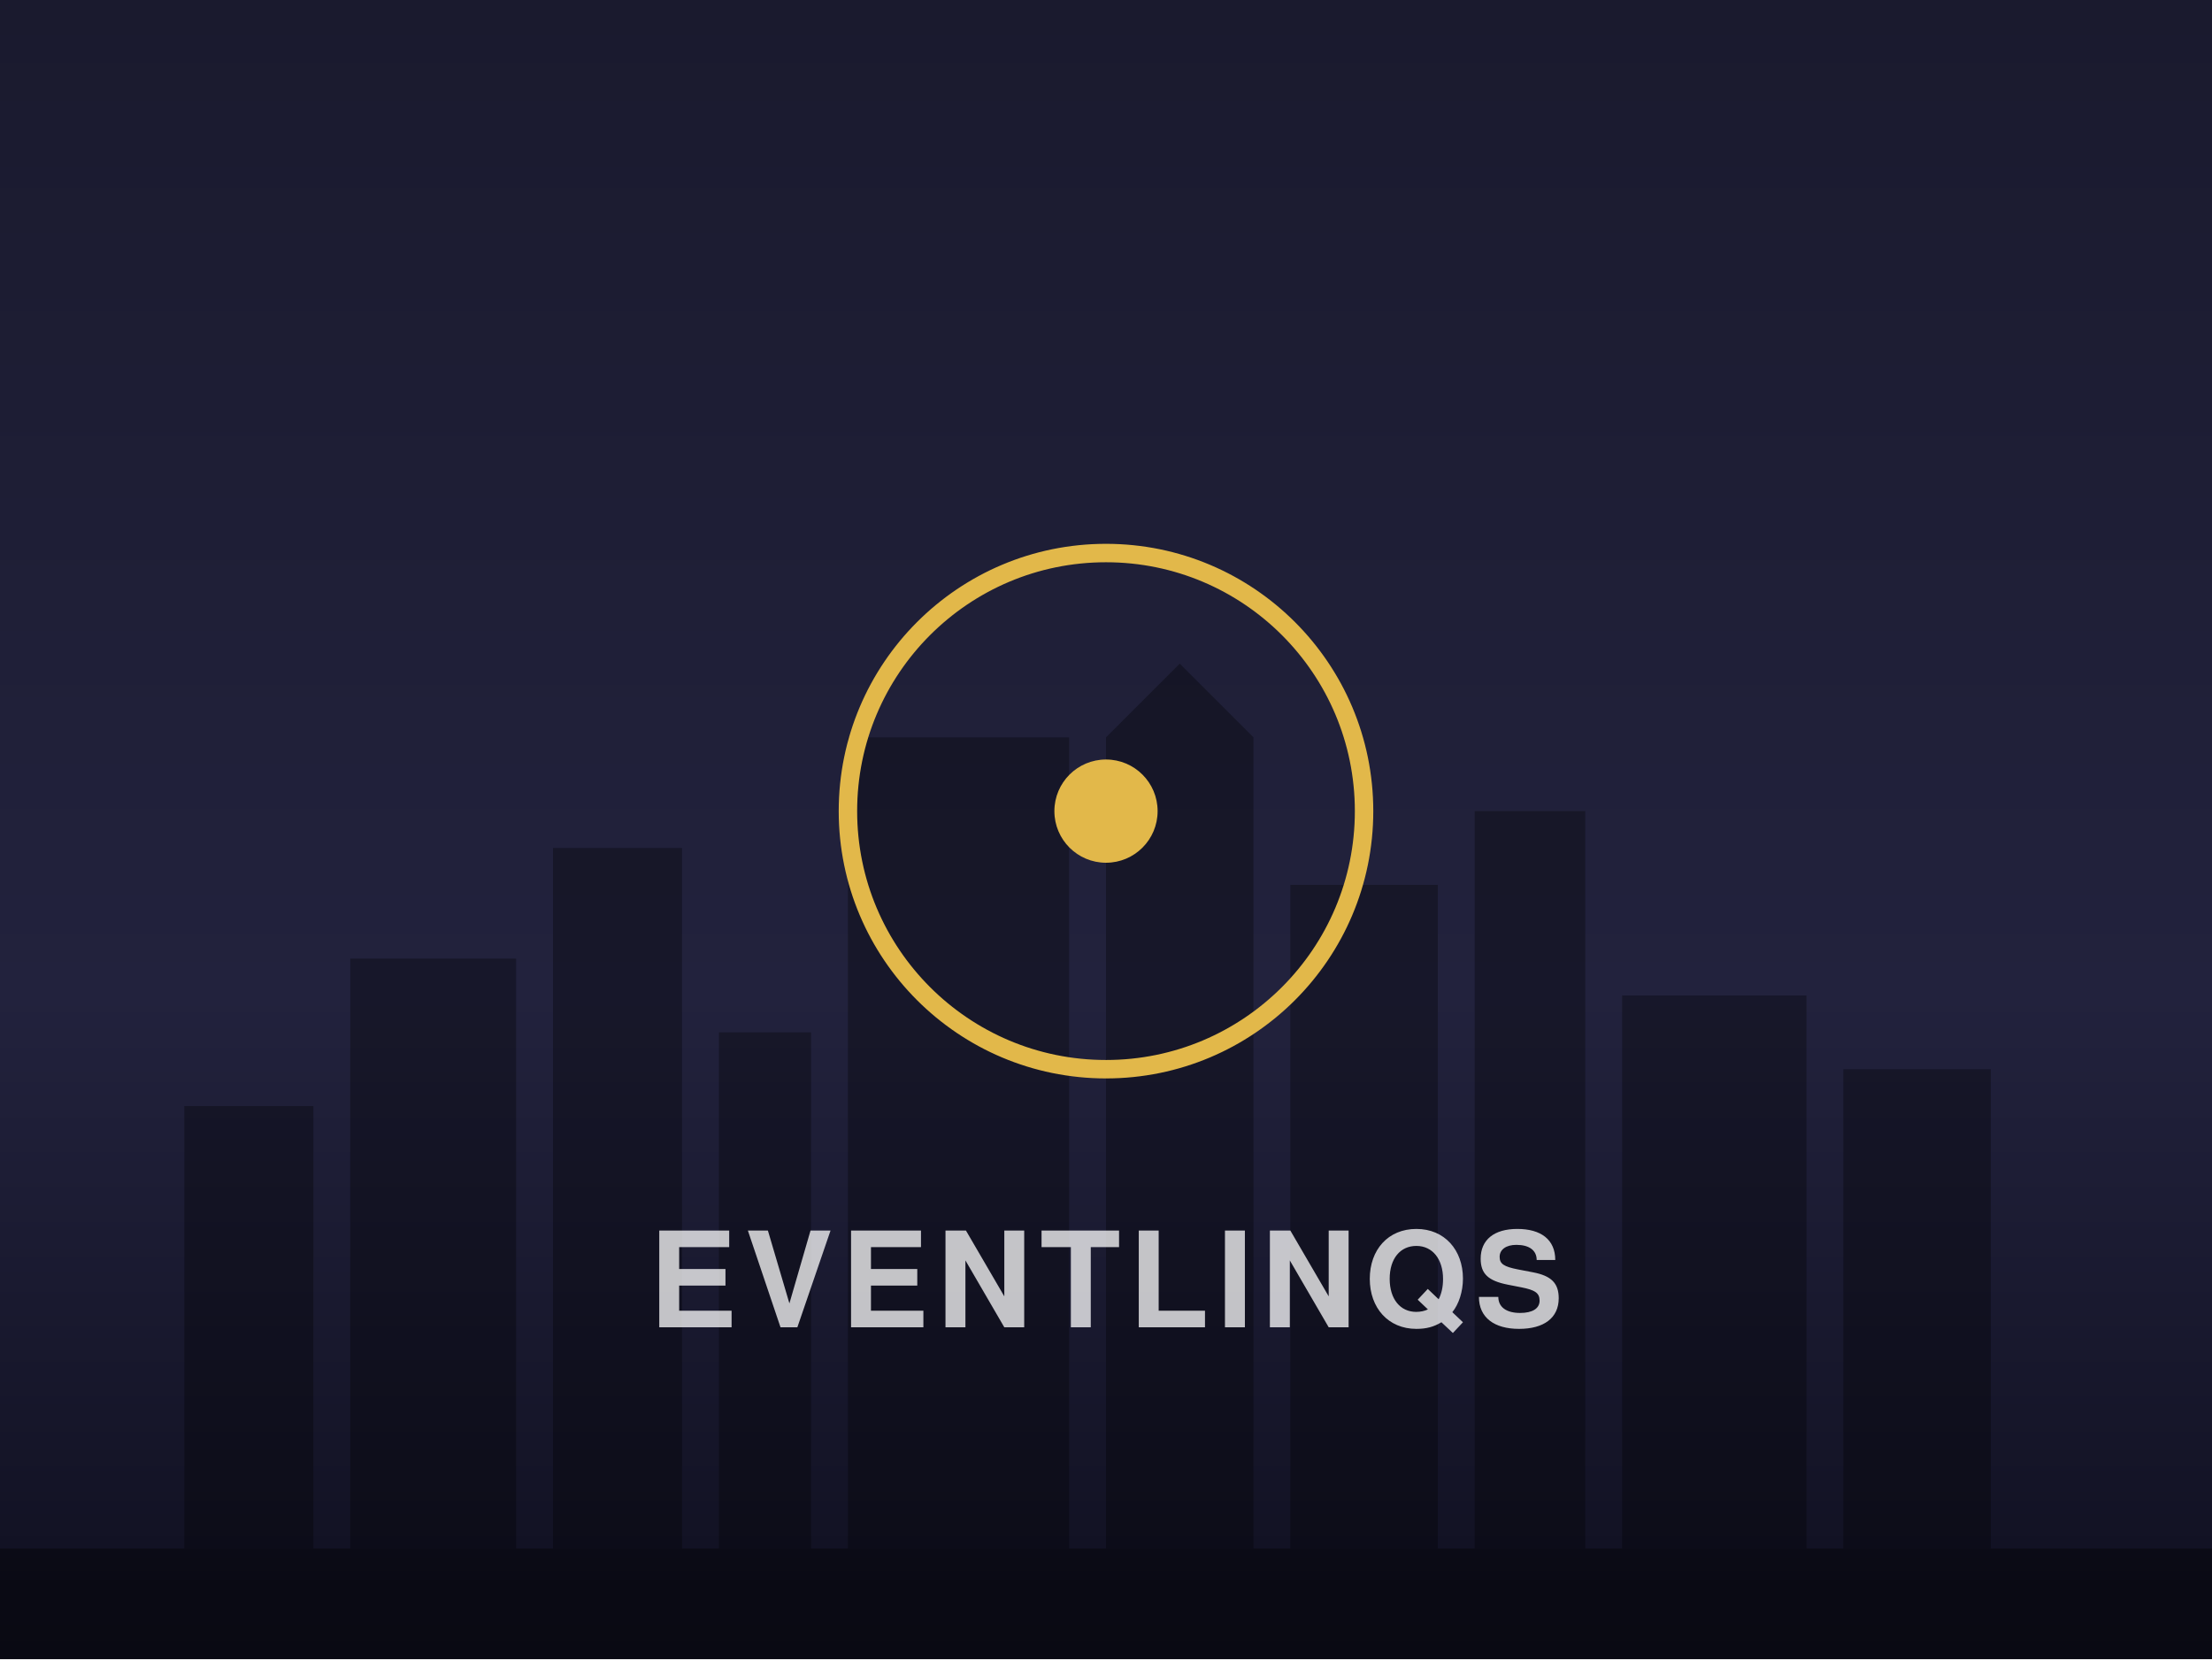
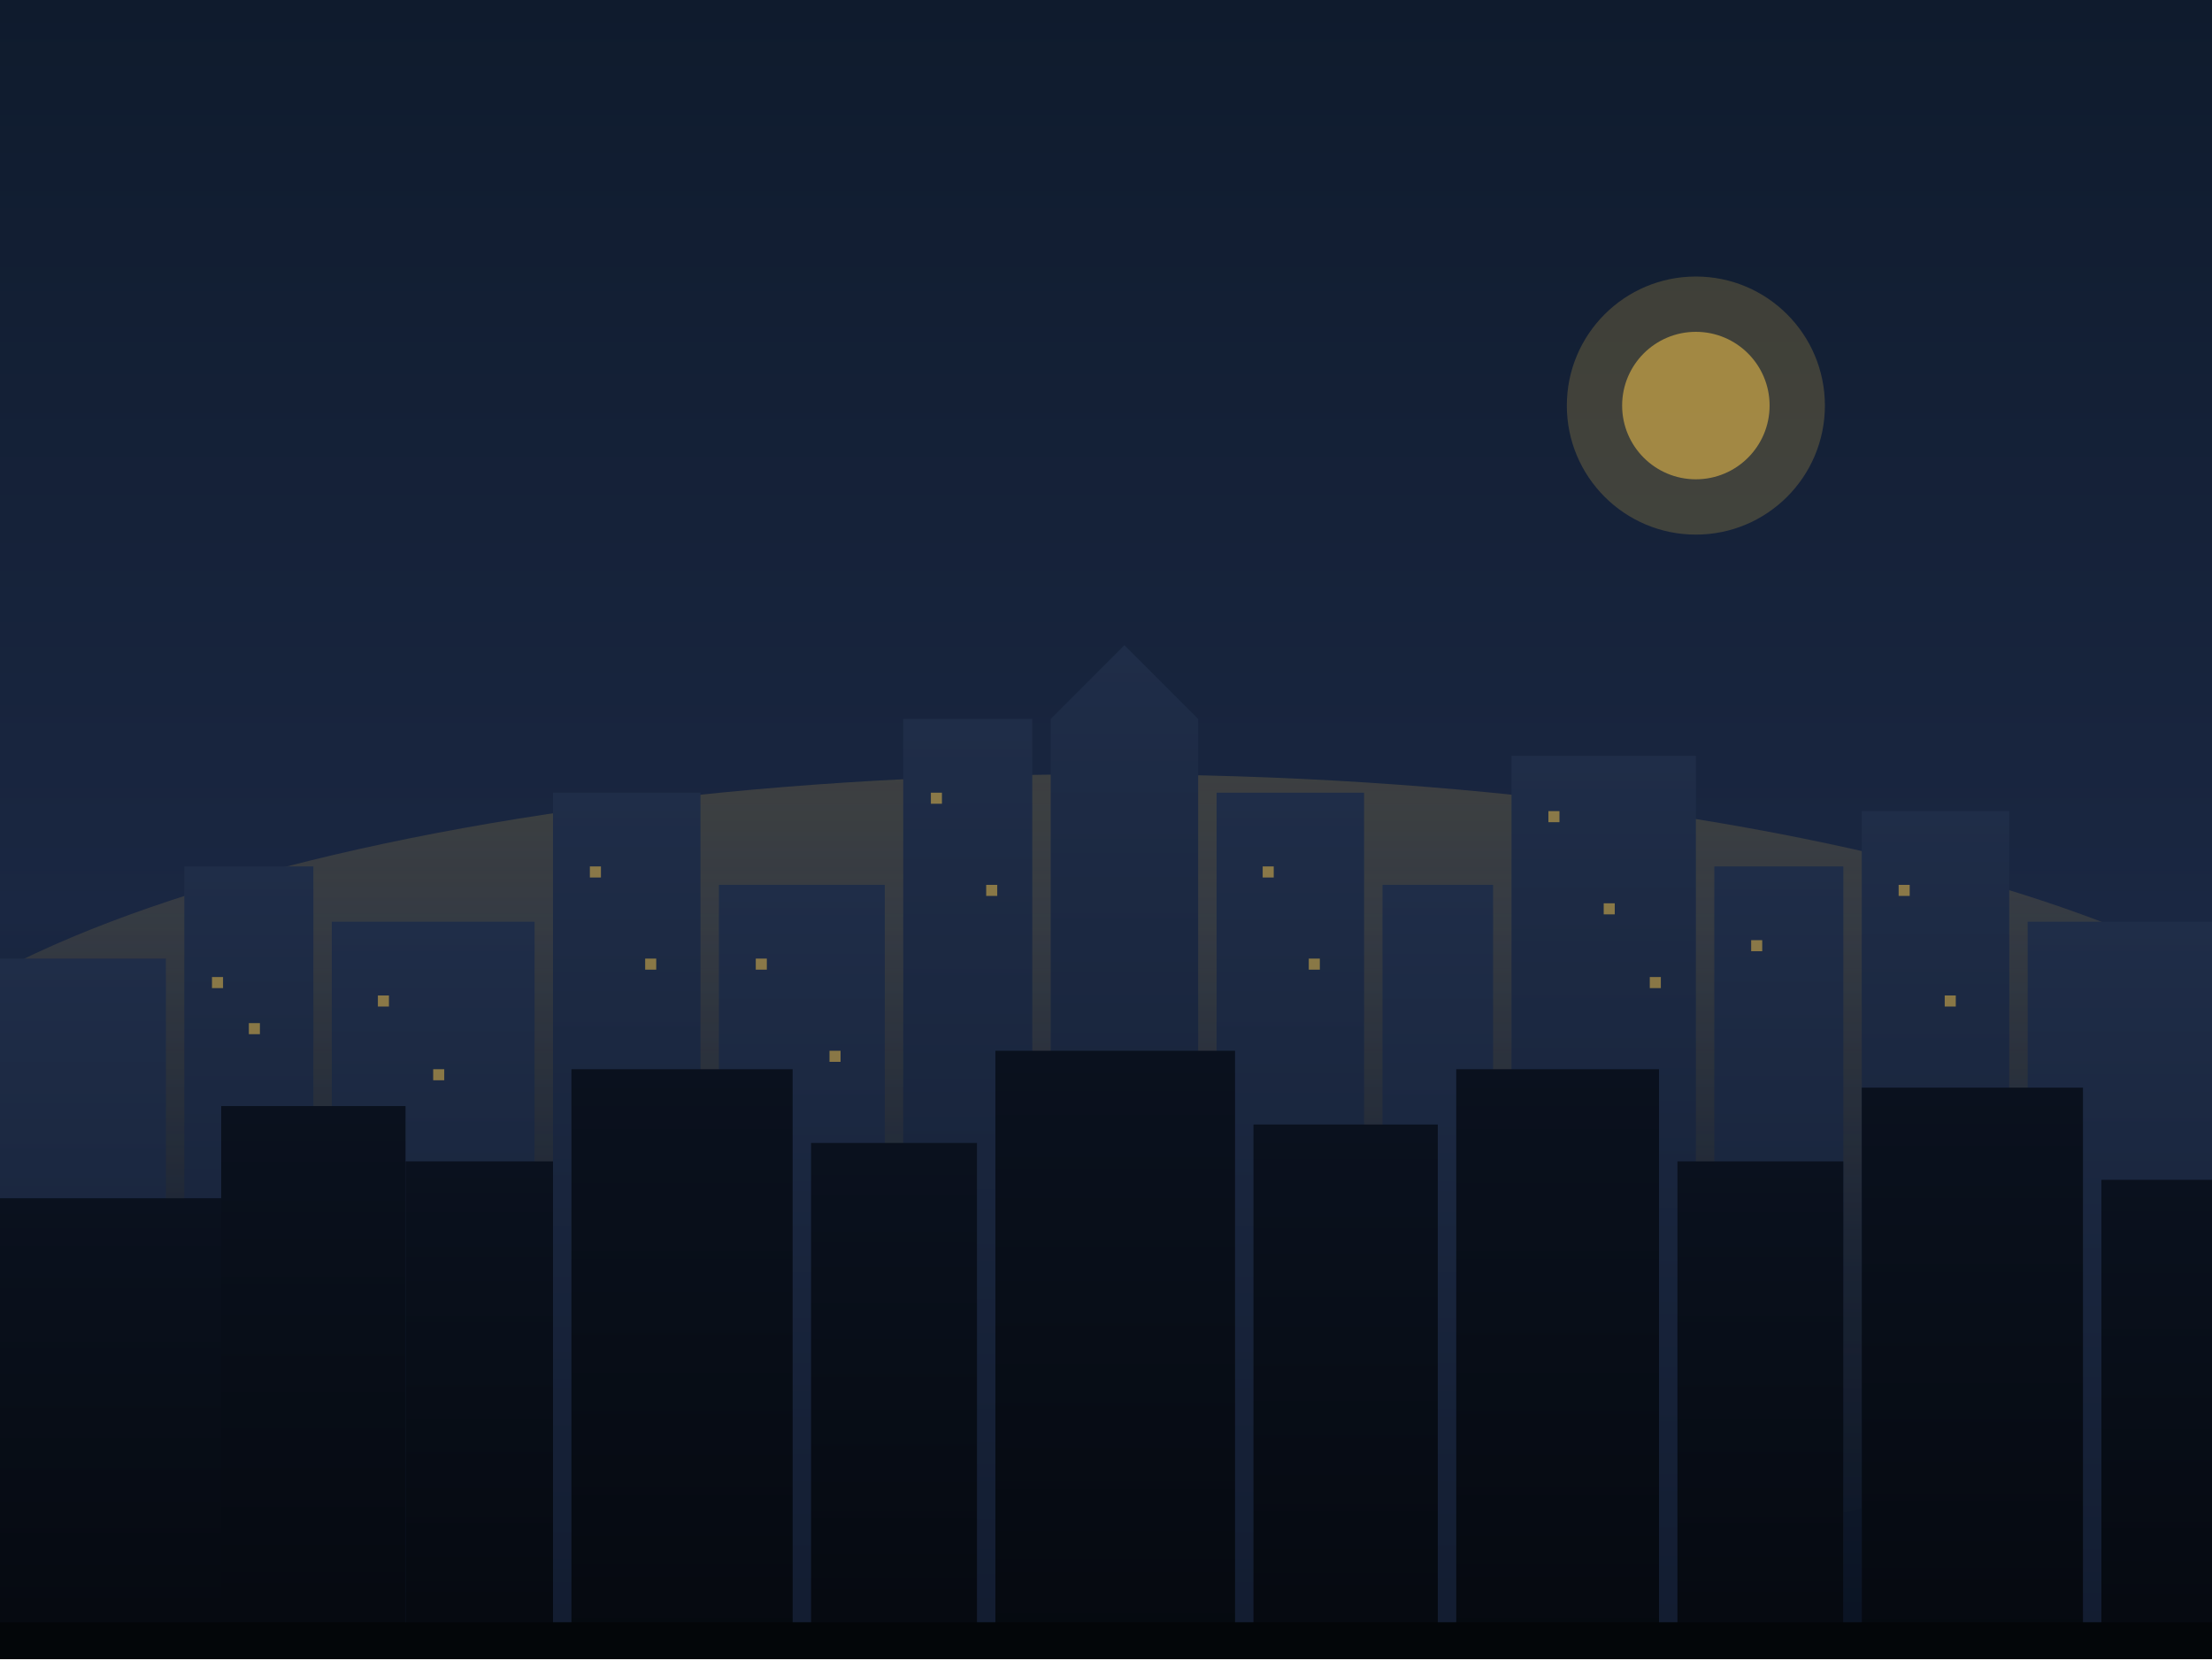
- <svg xmlns="http://www.w3.org/2000/svg" viewBox="0 0 1200 900" preserveAspectRatio="xMidYMid slice" role="img" aria-label="City">
+ <svg xmlns="http://www.w3.org/2000/svg" viewBox="0 0 1200 900" preserveAspectRatio="xMidYMid slice" role="img" aria-label="City skyline">
  <defs>
-     <linearGradient id="fb-bg" x1="0%" y1="0%" x2="0%" y2="100%">
-       <stop offset="0%" stop-color="#1A1A2E" />
-       <stop offset="60%" stop-color="#22223D" />
-       <stop offset="100%" stop-color="#0F0F1F" />
+     <linearGradient id="fb-sky" x1="0%" y1="0%" x2="0%" y2="100%">
+       <stop offset="0%" stop-color="#0F1B2D" />
+       <stop offset="55%" stop-color="#1A2742" />
+       <stop offset="100%" stop-color="#0A1322" />
+     </linearGradient>
+     <linearGradient id="fb-glow" x1="50%" y1="0%" x2="50%" y2="100%">
+       <stop offset="0%" stop-color="#E2B84A" stop-opacity="0.18" />
+       <stop offset="60%" stop-color="#E2B84A" stop-opacity="0.04" />
+       <stop offset="100%" stop-color="#E2B84A" stop-opacity="0" />
+     </linearGradient>
+     <linearGradient id="fb-bld-back" x1="0%" y1="0%" x2="0%" y2="100%">
+       <stop offset="0%" stop-color="#1F2D48" />
+       <stop offset="100%" stop-color="#121C30" />
+     </linearGradient>
+     <linearGradient id="fb-bld-front" x1="0%" y1="0%" x2="0%" y2="100%">
+       <stop offset="0%" stop-color="#0A111E" />
+       <stop offset="100%" stop-color="#05090F" />
    </linearGradient>
  </defs>
-   <rect width="1200" height="900" fill="url(#fb-bg)" />
-   <g opacity="0.32" fill="#000000">
-     <rect x="100" y="600" width="70" height="240" />
-     <rect x="190" y="520" width="90" height="320" />
-     <rect x="300" y="460" width="70" height="380" />
-     <rect x="390" y="560" width="50" height="280" />
-     <rect x="460" y="400" width="120" height="440" />
-     <polygon points="600,400 640,360 680,400 680,840 600,840" />
-     <rect x="700" y="480" width="80" height="360" />
-     <rect x="800" y="440" width="60" height="400" />
-     <rect x="880" y="540" width="100" height="300" />
-     <rect x="1000" y="580" width="80" height="260" />
+   <rect width="1200" height="900" fill="url(#fb-sky)" />
+   <circle cx="920" cy="220" r="70" fill="#E2B84A" fill-opacity="0.22" />
+   <circle cx="920" cy="220" r="40" fill="#E2B84A" fill-opacity="0.6" />
+   <ellipse cx="600" cy="640" rx="700" ry="220" fill="url(#fb-glow)" />
+   <g fill="url(#fb-bld-back)">
+     <rect x="0" y="520" width="90" height="380" />
+     <rect x="100" y="470" width="70" height="430" />
+     <rect x="180" y="500" width="110" height="400" />
+     <rect x="300" y="430" width="80" height="470" />
+     <rect x="390" y="480" width="90" height="420" />
+     <rect x="490" y="390" width="70" height="510" />
+     <polygon points="570,390 610,350 650,390 650,900 570,900" />
+     <rect x="660" y="430" width="80" height="470" />
+     <rect x="750" y="480" width="60" height="420" />
+     <rect x="820" y="410" width="100" height="490" />
+     <rect x="930" y="470" width="70" height="430" />
+     <rect x="1010" y="440" width="80" height="460" />
+     <rect x="1100" y="500" width="100" height="400" />
  </g>
-   <rect x="0" y="840" width="1200" height="60" fill="#000000" fill-opacity="0.4" />
-   <g transform="translate(600 440)">
-     <circle cx="0" cy="0" r="140" fill="none" stroke="#E2B84A" stroke-width="10" />
-     <circle cx="0" cy="0" r="28" fill="#E2B84A" />
+   <g fill="#E2B84A" fill-opacity="0.55">
+     <rect x="115" y="530" width="6" height="6" />
+     <rect x="135" y="555" width="6" height="6" />
+     <rect x="205" y="540" width="6" height="6" />
+     <rect x="235" y="580" width="6" height="6" />
+     <rect x="320" y="470" width="6" height="6" />
+     <rect x="350" y="520" width="6" height="6" />
+     <rect x="410" y="520" width="6" height="6" />
+     <rect x="450" y="570" width="6" height="6" />
+     <rect x="505" y="430" width="6" height="6" />
+     <rect x="535" y="480" width="6" height="6" />
+     <rect x="685" y="470" width="6" height="6" />
+     <rect x="710" y="520" width="6" height="6" />
+     <rect x="840" y="440" width="6" height="6" />
+     <rect x="870" y="490" width="6" height="6" />
+     <rect x="895" y="530" width="6" height="6" />
+     <rect x="950" y="510" width="6" height="6" />
+     <rect x="1030" y="480" width="6" height="6" />
+     <rect x="1055" y="540" width="6" height="6" />
  </g>
-   <text x="600" y="720" font-family="Manrope, 'Helvetica Neue', system-ui, sans-serif" font-size="72" font-weight="800" fill="#FFFFFF" fill-opacity="0.75" letter-spacing="4" text-anchor="middle">EVENTLINQS</text>
+   <g fill="url(#fb-bld-front)">
+     <rect x="-20" y="650" width="140" height="260" />
+     <rect x="120" y="600" width="100" height="310" />
+     <rect x="220" y="630" width="80" height="280" />
+     <rect x="310" y="580" width="120" height="330" />
+     <rect x="440" y="620" width="90" height="290" />
+     <rect x="540" y="570" width="130" height="340" />
+     <rect x="680" y="610" width="100" height="300" />
+     <rect x="790" y="580" width="110" height="330" />
+     <rect x="910" y="630" width="90" height="280" />
+     <rect x="1010" y="590" width="120" height="320" />
+     <rect x="1140" y="640" width="80" height="270" />
+   </g>
+   <rect x="0" y="880" width="1200" height="20" fill="#030609" />
</svg>
